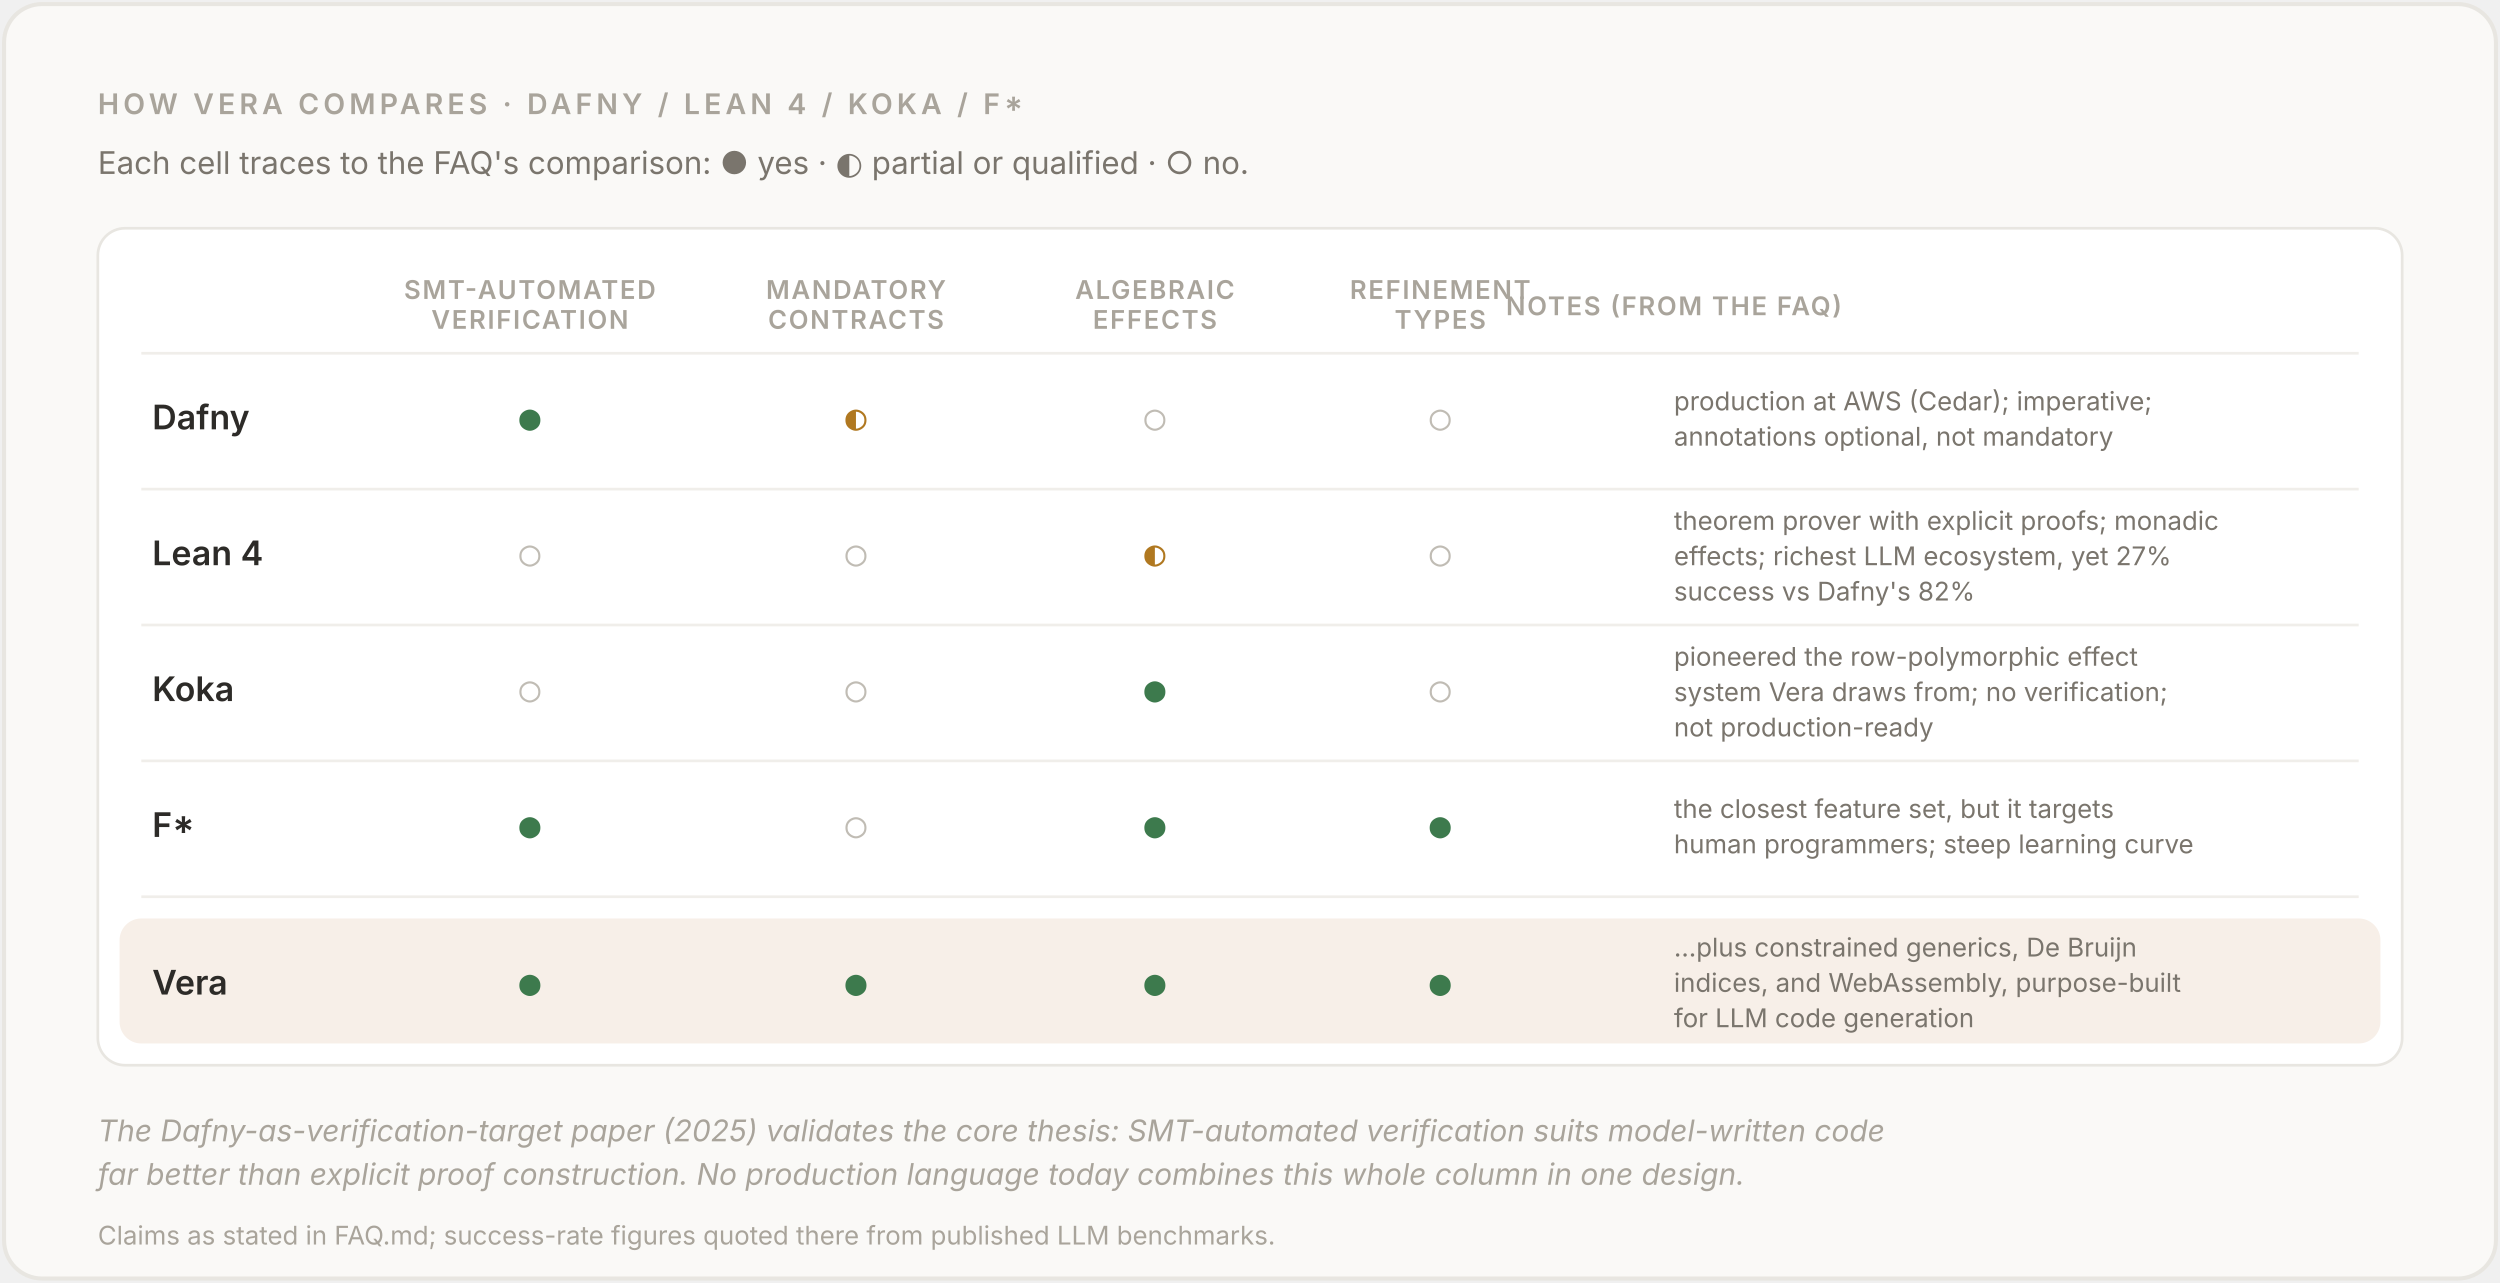
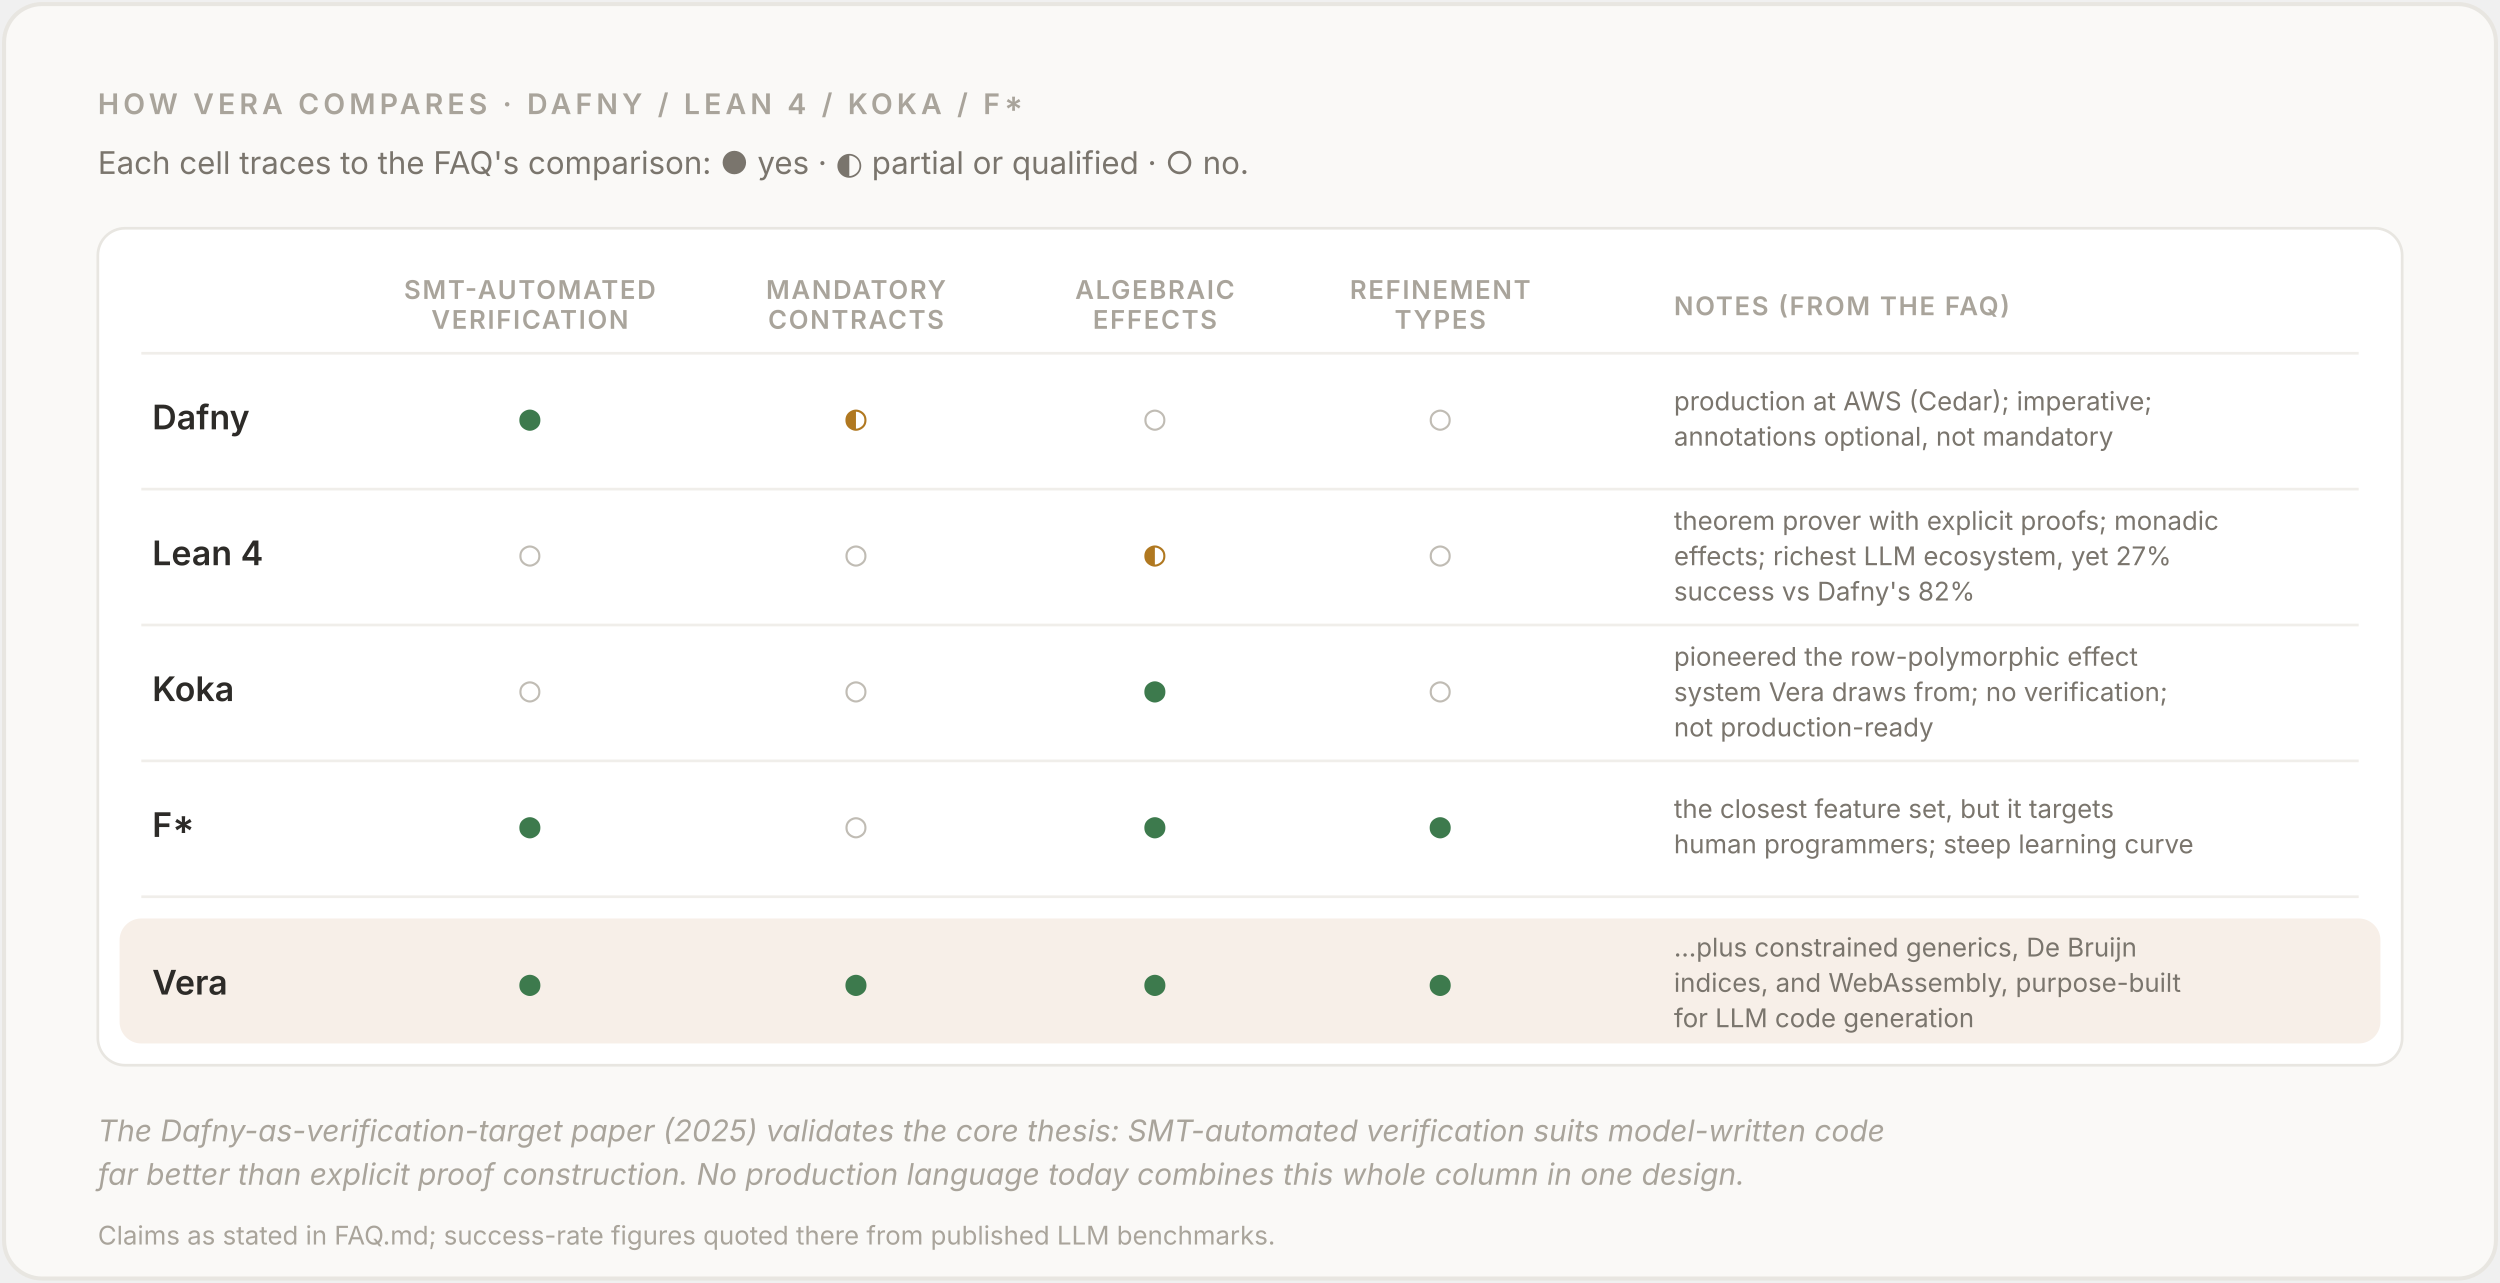
<svg xmlns="http://www.w3.org/2000/svg" width="920" height="472" viewBox="0 0 920 472" role="img" aria-labelledby="title">
  <defs>
    <style>
      .f  { font-family: -apple-system, BlinkMacSystemFont, 'Segoe UI', system-ui, sans-serif; }
      .m  { font-family: 'SF Mono', Menlo, Monaco, Consolas, monospace; }
      .micro { font-size: 10.5px; font-weight: 600; letter-spacing: 1.5px; fill: #a9a49b; }
      .sub { font-size: 11.5px; fill: #7a756d; }
      .card { fill: #ffffff; stroke: #e8e6e1; stroke-width: 1; }
      .rowline { stroke: #f0eeea; stroke-width: 1; }
      .lang { font-size: 12.5px; font-weight: 600; fill: #2d2b28; }
      .col { font-size: 9.5px; font-weight: 600; letter-spacing: 0.6px; fill: #a9a49b; text-anchor: middle; }
      .cell { font-size: 13px; text-anchor: middle; }
      .note { font-size: 9.5px; fill: #7a756d; }
      .footi { font-size: 11px; font-style: italic; fill: #a9a49b; }
      .yes { fill: #3d7a4d; } .part { fill: #b07820; } .no { fill: #c0bcb4; }
    </style>
  </defs>
  <rect x="1.5" y="1.5" width="917" height="469" rx="14" fill="#faf9f7" stroke="#e8e6e1" stroke-width="1.5" />
  <text class="f micro" x="36" y="42">HOW VERA COMPARES · DAFNY / LEAN 4 / KOKA / F*</text>
  <text class="f sub" x="36" y="64">Each cell traces to the FAQ's comparison: ● yes · ◐ partial or qualified · ○ no.</text>
  <rect class="card" x="36" y="84" width="848" height="308" rx="10" />
  <text class="f col" x="195" y="110">SMT-AUTOMATED</text>
  <text class="f col" x="195" y="121">VERIFICATION</text>
  <text class="f col" x="315" y="110">MANDATORY</text>
  <text class="f col" x="315" y="121">CONTRACTS</text>
  <text class="f col" x="425" y="110">ALGEBRAIC</text>
  <text class="f col" x="425" y="121">EFFECTS</text>
  <text class="f col" x="530" y="110">REFINEMENT</text>
  <text class="f col" x="530" y="121">TYPES</text>
-   <text class="f col" x="616" y="116" text-anchor="start">NOTES (FROM THE FAQ)</text>
+   <text class="f col" x="616" y="116" style="text-anchor: start">NOTES (FROM THE FAQ)</text>
  <line class="rowline" x1="52" y1="130" x2="868" y2="130" />
  <text class="f lang" x="56" y="158">Dafny</text>
  <text class="m cell yes" x="195" y="158">●</text>
  <text class="m cell part" x="315" y="158">◐</text>
  <text class="m cell no" x="425" y="158">○</text>
  <text class="m cell no" x="530" y="158">○</text>
  <text class="f note" x="616" y="151">production at AWS (Cedar); imperative;</text>
  <text class="f note" x="616" y="164">annotations optional, not mandatory</text>
  <line class="rowline" x1="52" y1="180" x2="868" y2="180" />
  <text class="f lang" x="56" y="208">Lean 4</text>
  <text class="m cell no" x="195" y="208">○</text>
  <text class="m cell no" x="315" y="208">○</text>
  <text class="m cell part" x="425" y="208">◐</text>
  <text class="m cell no" x="530" y="208">○</text>
  <text class="f note" x="616" y="195">theorem prover with explicit proofs; monadic</text>
  <text class="f note" x="616" y="208">effects; richest LLM ecosystem, yet 27%</text>
  <text class="f note" x="616" y="221">success vs Dafny's 82%</text>
  <line class="rowline" x1="52" y1="230" x2="868" y2="230" />
  <text class="f lang" x="56" y="258">Koka</text>
  <text class="m cell no" x="195" y="258">○</text>
  <text class="m cell no" x="315" y="258">○</text>
  <text class="m cell yes" x="425" y="258">●</text>
  <text class="m cell no" x="530" y="258">○</text>
  <text class="f note" x="616" y="245">pioneered the row-polymorphic effect</text>
  <text class="f note" x="616" y="258">system Vera draws from; no verification;</text>
  <text class="f note" x="616" y="271">not production-ready</text>
  <line class="rowline" x1="52" y1="280" x2="868" y2="280" />
  <text class="f lang" x="56" y="308">F*</text>
  <text class="m cell yes" x="195" y="308">●</text>
  <text class="m cell no" x="315" y="308">○</text>
  <text class="m cell yes" x="425" y="308">●</text>
  <text class="m cell yes" x="530" y="308">●</text>
  <text class="f note" x="616" y="301">the closest feature set, but it targets</text>
  <text class="f note" x="616" y="314">human programmers; steep learning curve</text>
  <line class="rowline" x1="52" y1="330" x2="868" y2="330" />
  <rect x="44" y="338" width="832" height="46" rx="8" fill="#f7efe8" />
  <text class="f lang" x="56" y="366">Vera</text>
  <text class="m cell yes" x="195" y="366">●</text>
  <text class="m cell yes" x="315" y="366">●</text>
  <text class="m cell yes" x="425" y="366">●</text>
  <text class="m cell yes" x="530" y="366">●</text>
  <text class="f note" x="616" y="352">…plus constrained generics, De Bruijn</text>
  <text class="f note" x="616" y="365">indices, and WebAssembly, purpose-built</text>
  <text class="f note" x="616" y="378">for LLM code generation</text>
  <text class="f footi" x="36" y="420">The Dafny-as-verification-target paper (2025) validates the core thesis: SMT-automated verification suits model-written code</text>
  <text class="f footi" x="36" y="436">far better than explicit proof construction. No production language today combines this whole column in one design.</text>
  <text class="f" x="36" y="458" font-size="9.5px" fill="#a9a49b">Claims as stated in FAQ.md; success-rate figures quoted there from published LLM benchmarks.</text>
</svg>
